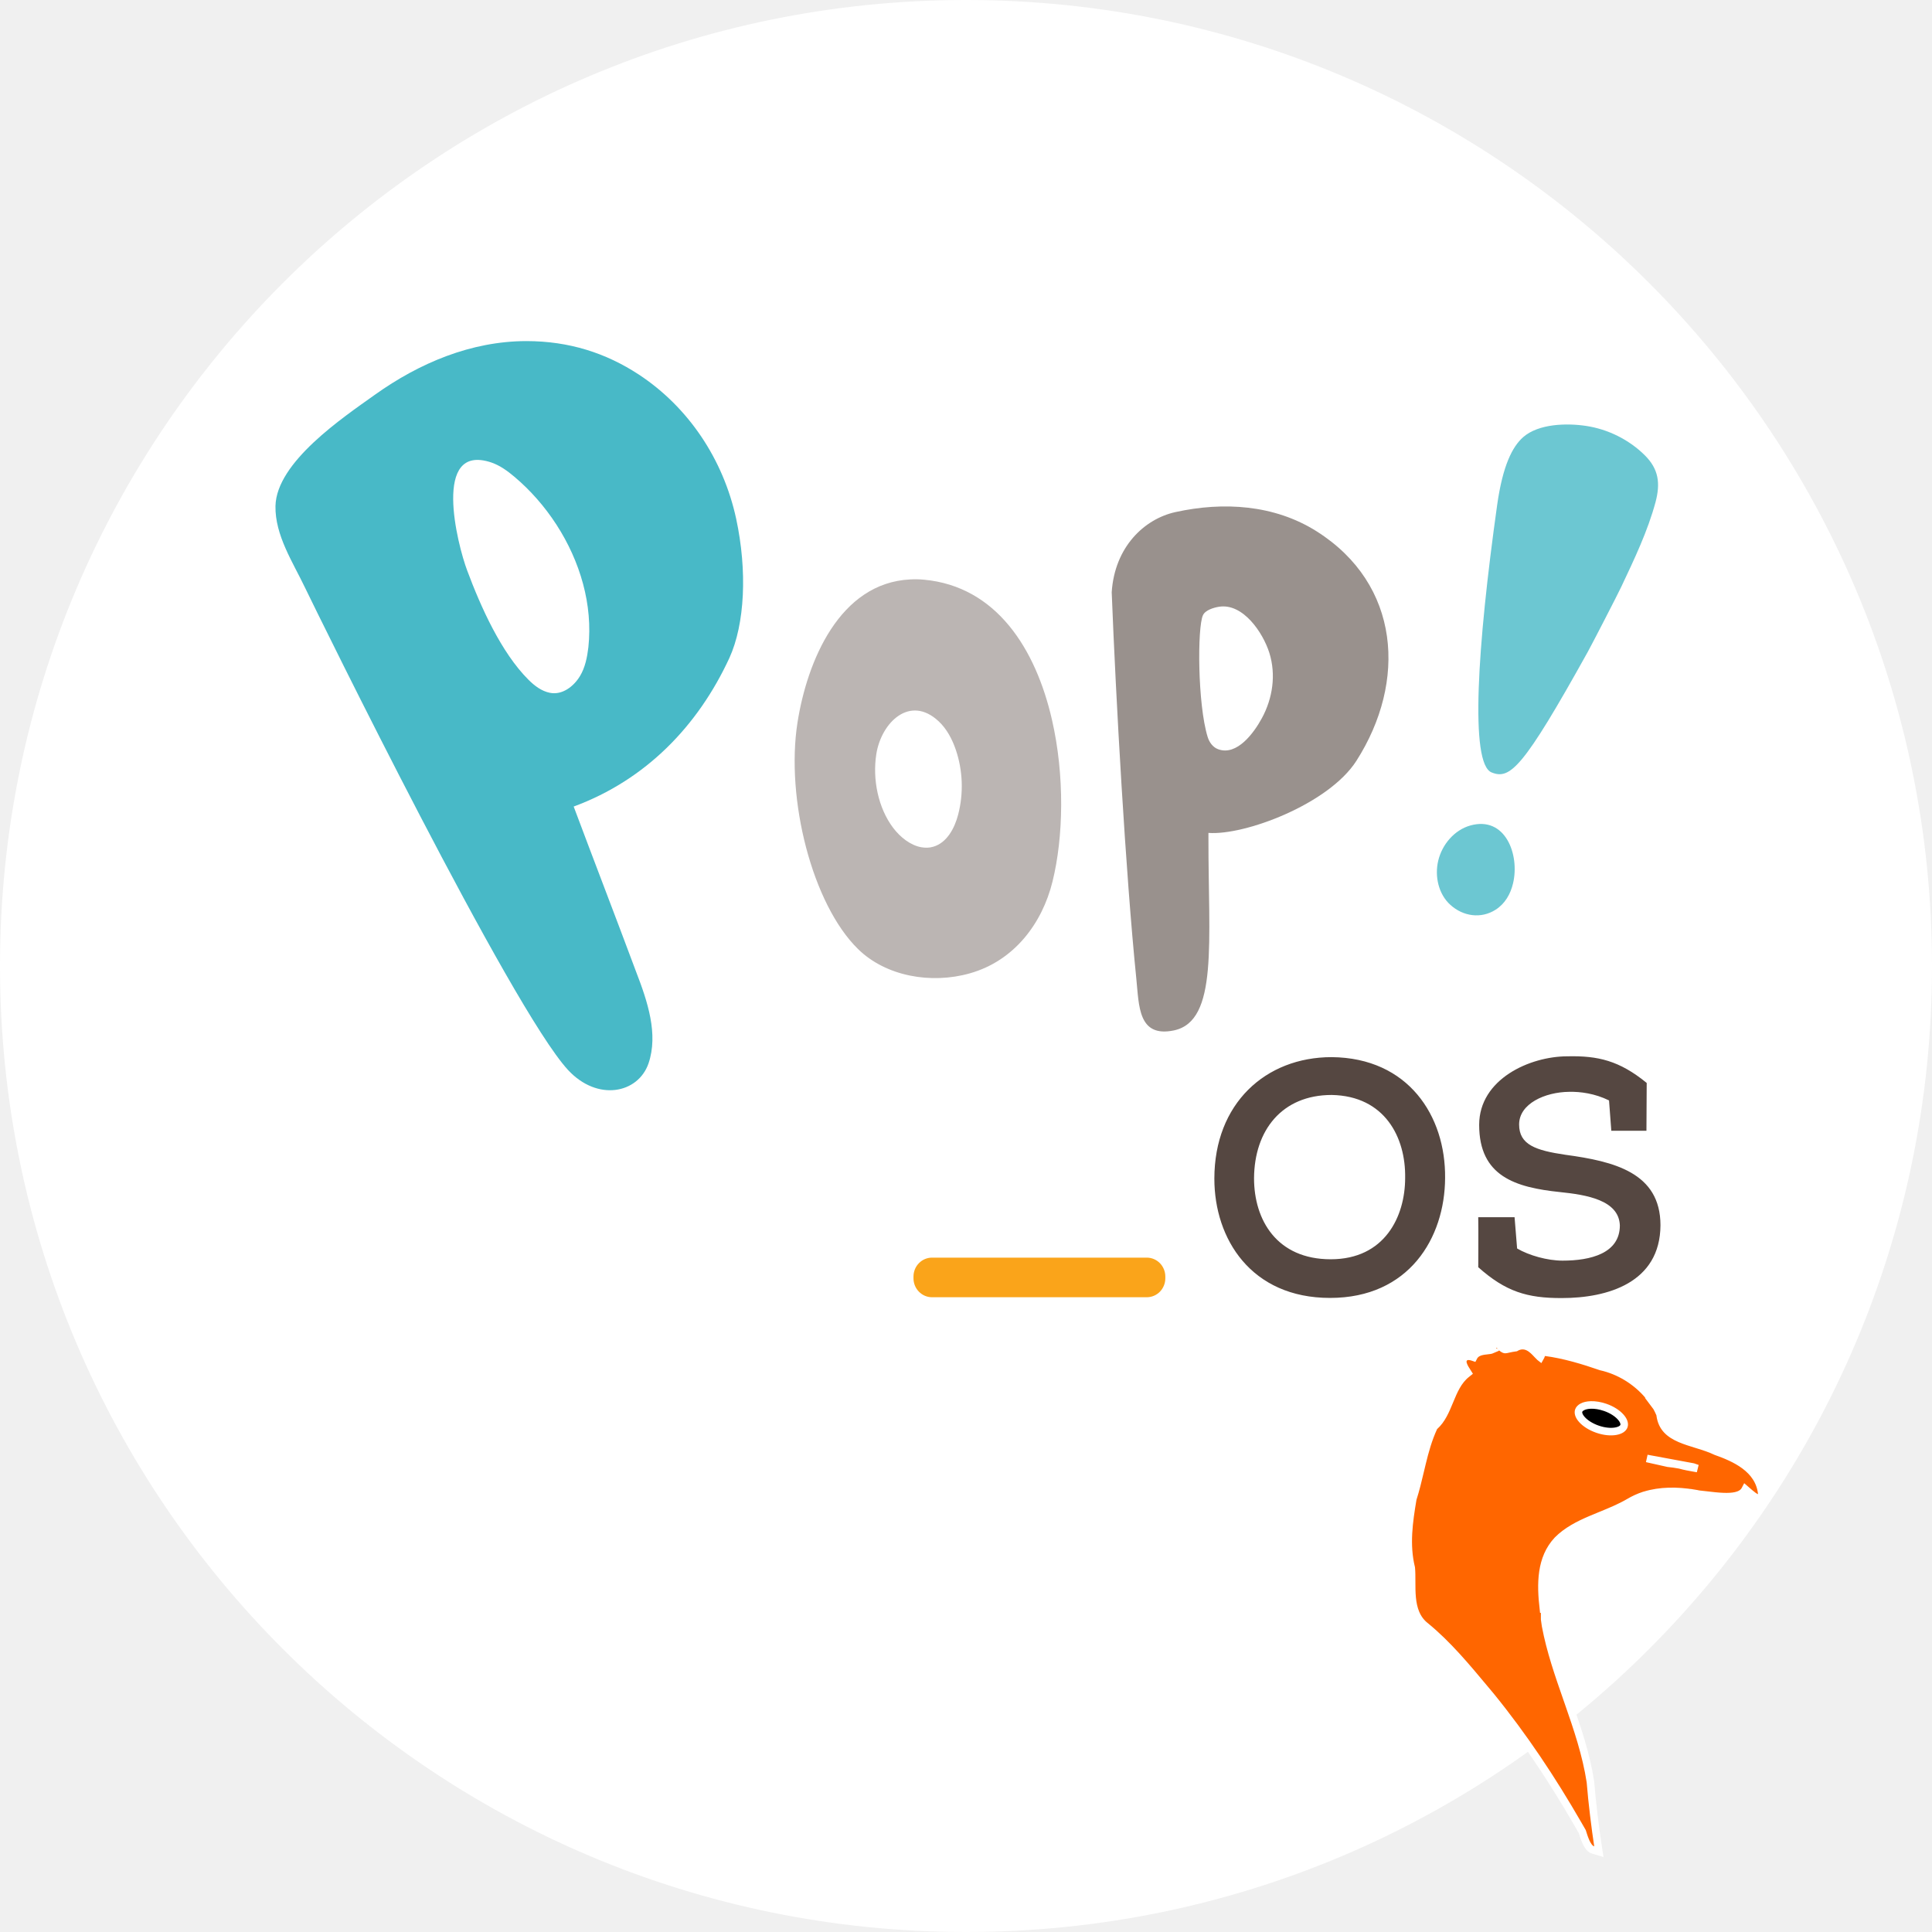
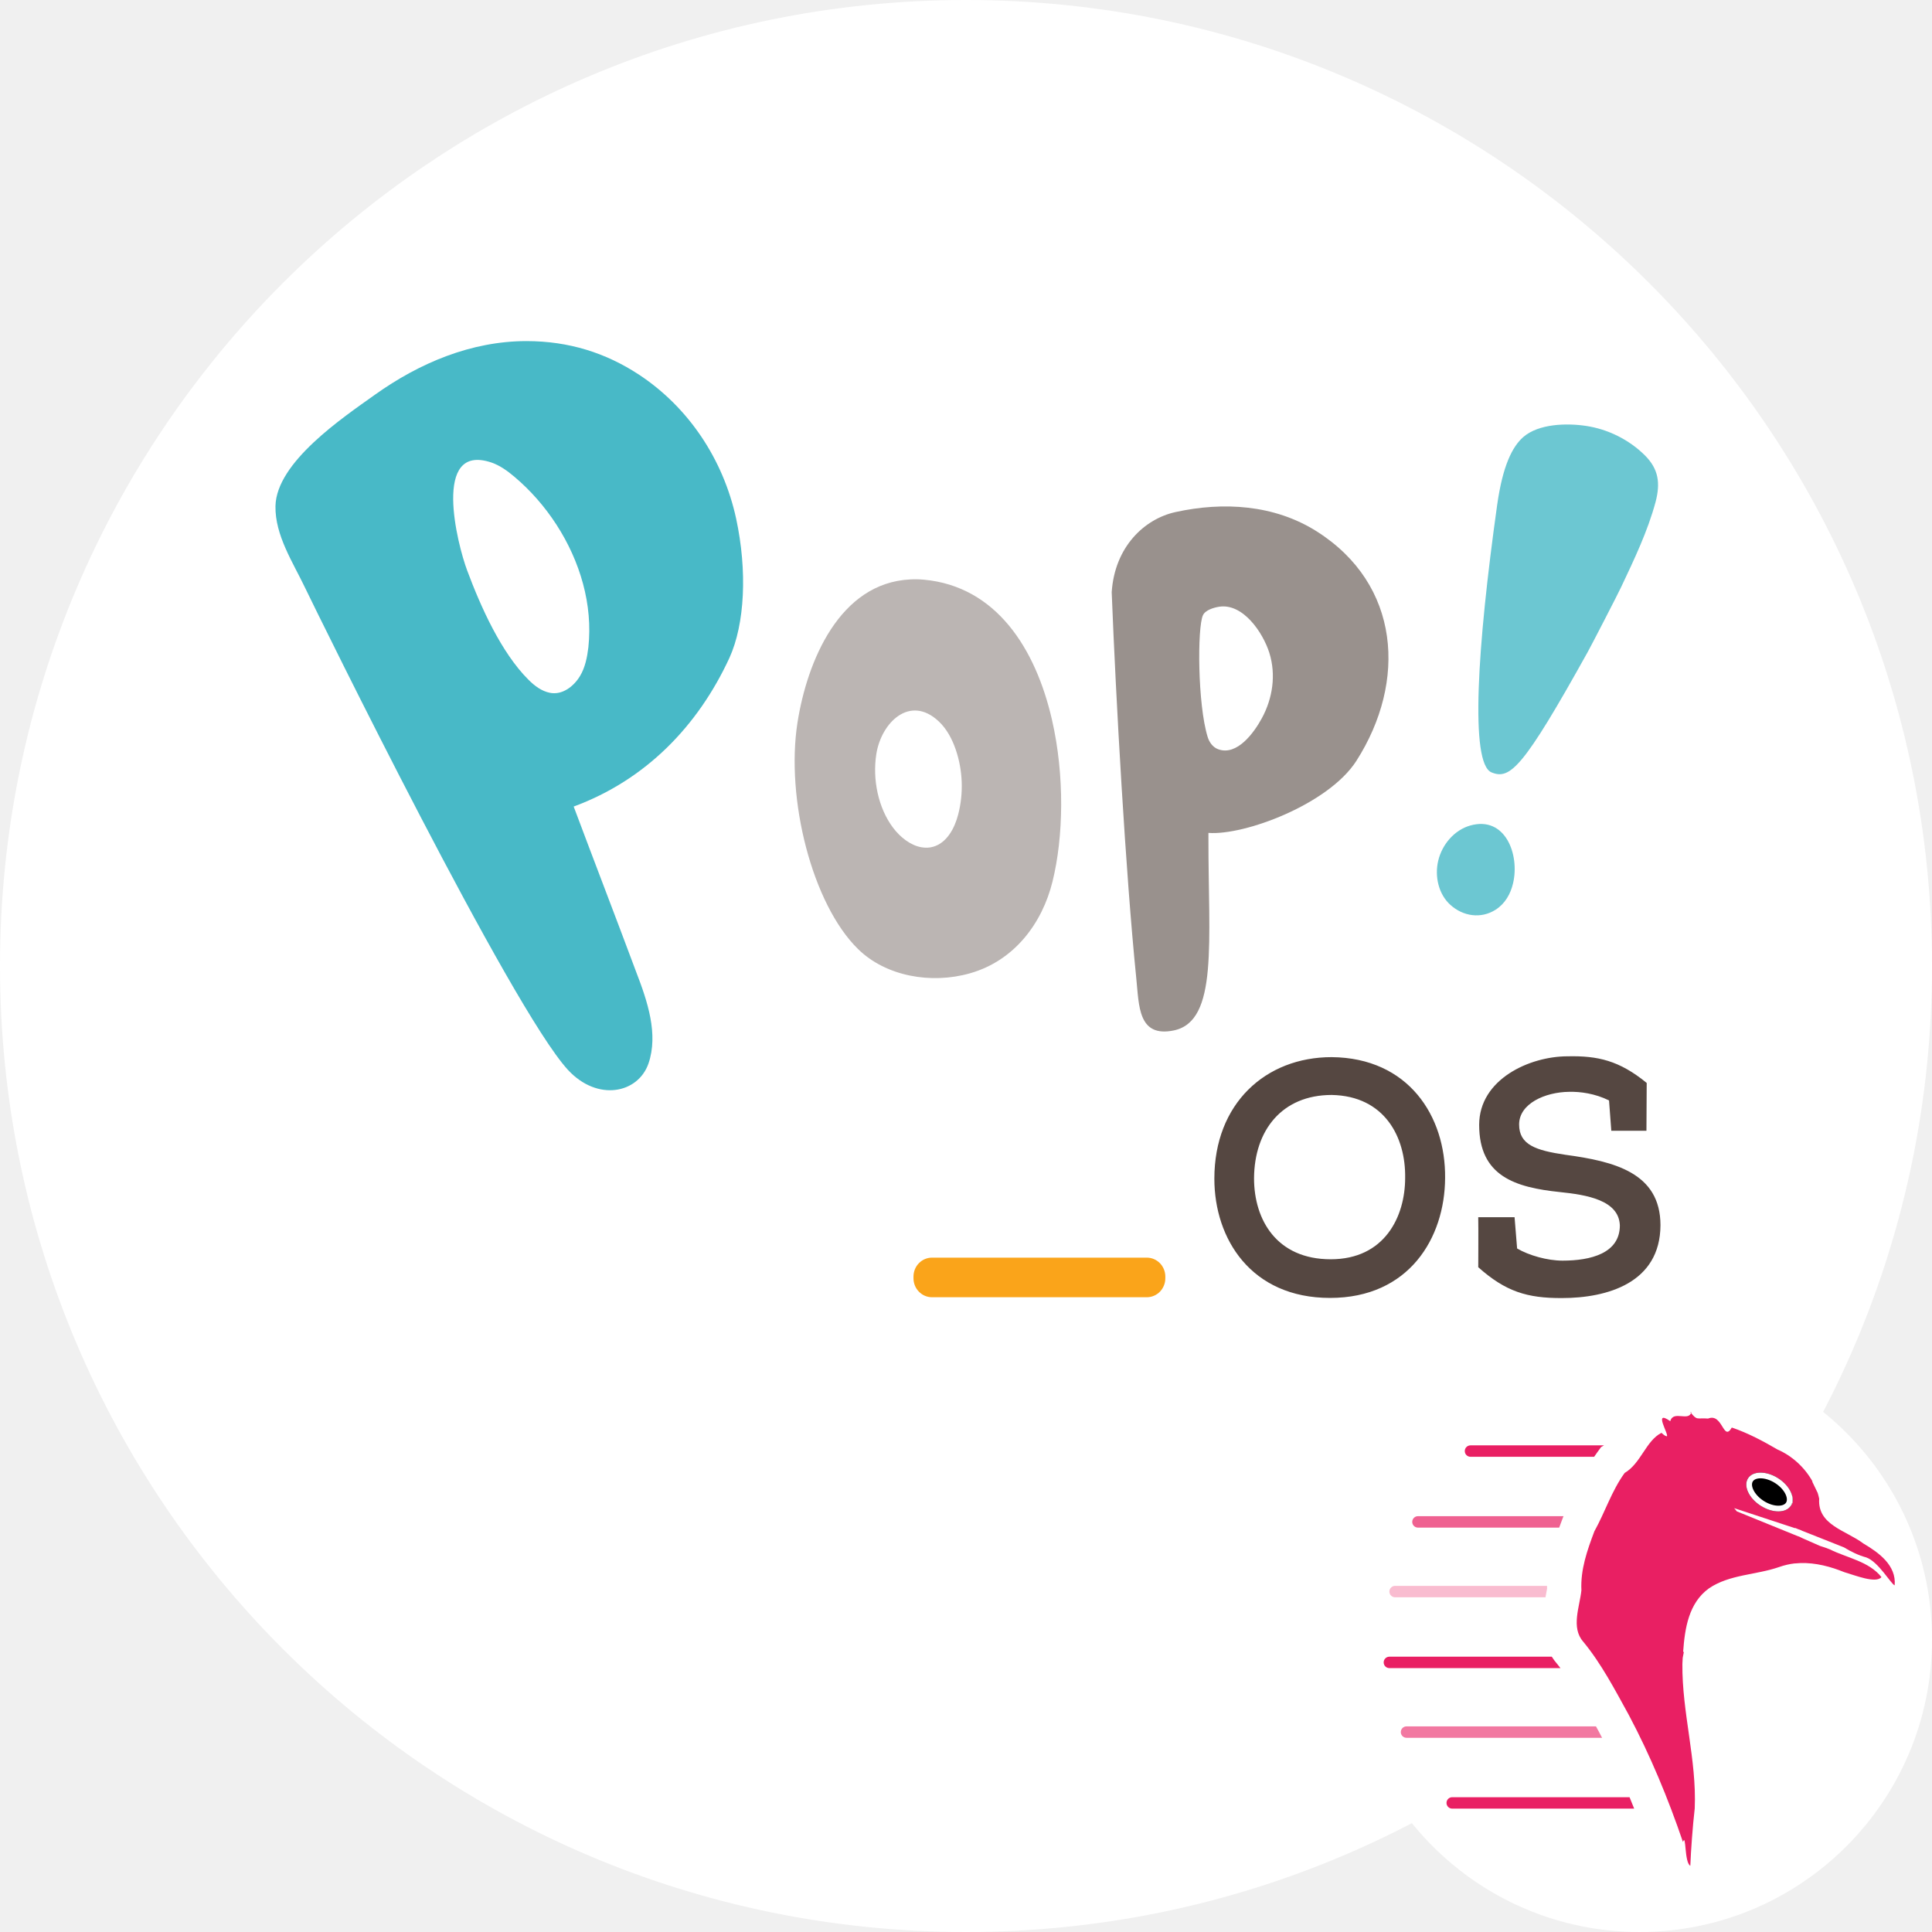
- <svg xmlns="http://www.w3.org/2000/svg" width="512" height="512" fill="none">
-   <circle cx="256" cy="256" r="256" fill="#fff" />
-   <g clip-path="url(#a)">
-     <path d="M400.975 234.085c-.672 2.86-2.124 5.393-4.603 6.986-3.894 2.497-8.639 1.773-12.002-1.267-3.152-2.823-4.214-7.601-3.222-11.727 1.026-4.307 4.284-8.108 8.462-9.302 9.312-2.643 13.171 7.709 11.365 15.31Zm-5.7-29.39c-5.771-2.353-3.789-33.3 1.487-70.87 1.487-10.497 4.036-15.456 6.904-17.989 4.107-3.584 11.578-3.728 16.641-2.968 5.807.868 11.366 3.619 15.579 7.782 3.718 3.692 4.143 7.456 2.868 12.342-2.089 7.782-5.665 15.238-9.099 22.514-.815 1.773-7.931 15.563-8.887 17.265-17.173 30.91-20.607 33.914-25.493 31.924Z" fill="#6CC7D2" />
-     <path d="M278.787 190.76c3.399 14.84 3.045 31.127.141 42.855-2.726 11.075-10.126 20.993-21.881 24.323-10.303 2.932-22.306.796-29.671-6.443-12.109-11.872-19.19-39.742-16.039-59.975 2.549-16.252 11.118-37.064 29.919-37.969a24.198 24.198 0 0 1 3.611.072c19.155 1.774 29.6 18.279 33.92 37.137Zm-34.628 33.77c1.062.181 2.124.181 3.187-.145 3.576-1.05 5.629-4.85 6.585-8.542 1.452-5.61 1.239-11.655-.637-17.157-.956-2.787-2.372-5.501-4.532-7.528-7.613-7.131-15.225.289-16.535 8.723-1.027 6.587.46 14.224 4.496 19.545 1.877 2.461 4.568 4.597 7.436 5.104Z" fill="#BBB5B3" />
-     <path d="M320.248 222.213c-.035 27.4 2.656 48.357-9.135 50.854-9.56 1.991-9.241-6.587-9.984-13.79-2.833-27.906-5.418-74.272-6.515-102.324.779-12.053 8.674-19.436 16.889-21.246 12.675-2.787 26.201-1.991 37.425 5.103 22.2 14.044 23.97 39.815 10.515 60.844-7.364 11.474-29.635 19.799-39.195 19.075v1.484Zm2.833-61.423c-1.381.217-3.647.869-4.284 2.244-1.523 3.221-1.417 23.672 1.239 32.25.425 1.412 1.381 2.751 2.761 3.258 5.028 1.882 9.56-4.416 11.614-8.217 2.868-5.284 3.788-11.51 1.983-17.301-1.7-5.393-6.975-13.211-13.313-12.234Z" fill="#99918D" />
-     <path d="M193.28 174.399c-8.321 17.989-22.13 32.286-41.249 39.344 5.488 14.66 11.082 29.138 16.535 43.76 3.045 7.891 5.948 16.542 3.293 24.324-2.762 7.962-13.526 10.17-21.351 1.701-15.048-16.361-65.927-120.023-69.68-127.805-3.187-6.696-7.967-13.863-7.825-21.609.248-11.655 17.88-23.454 26.343-29.499 11.825-8.433 25.492-14.188 40.115-14.224 11.401 0 21.138 3.185 29.777 8.831 13.243 8.687 22.448 22.55 25.847 38.222 2.975 13.79 2.337 27.907-1.805 36.955Zm-38.771-19.69c-2.974-11.039-9.701-21.21-18.163-28.341-1.842-1.556-3.824-3.004-6.126-3.8-15.862-5.321-8.993 21.789-6.408 28.63 3.576 9.592 8.993 21.717 16.251 28.956 1.594 1.593 3.47 3.005 5.63 3.439 3.293.688 6.338-1.665 8.002-4.416 1.381-2.28 1.912-4.995 2.231-7.637.601-5.61.07-11.329-1.417-16.831Z" fill="#48B9C7" />
-     <path d="M382.966 312.184c-.071 15.89-9.56 31.779-30.485 31.779-20.926 0-30.663-15.636-30.663-31.598 0-19.907 13.561-32.214 31.087-32.214 20.324.181 30.238 15.6 30.061 32.033Zm-30.061-22.007c-13.135 0-20.5 9.339-20.571 22.079 0 11.076 6.055 21.464 20.324 21.464 14.268 0 19.721-11.257 19.721-21.572.177-10.714-5.382-21.717-19.474-21.971Zm38.842 45.642c0 2.353.07-11.184 0-13.247h9.63l.673 8.289c3.151 1.846 8.037 3.221 12.038 3.221 7.436 0 15.19-1.918 15.19-9.338-.248-6.733-8.887-8.108-15.863-8.832-11.861-1.231-21.421-4.199-21.421-17.808 0-12.125 13.42-18.17 23.404-18.17 8.038-.181 13.738 1.122 20.996 7.058 0 4.886-.07 7.782-.07 12.668h-9.312l-.602-8.035c-3.753-1.846-7.613-2.353-10.587-2.28-6.408.072-13.242 3.149-13.242 8.65 0 5.394 4.426 6.878 12.286 8.036 12.817 1.737 25.174 4.705 25.174 18.676-.071 15.275-14.092 19.292-26.13 19.292-9.17.037-14.906-1.701-22.164-8.18Z" fill="#554741" />
-     <path d="M308.824 338.751c0 2.787-2.195 5.031-4.921 5.031h-56.899c-2.726 0-4.921-2.244-4.921-5.031v-.434c0-2.787 2.195-5.031 4.921-5.031h56.899c2.726 0 4.921 2.244 4.921 5.031v.434Z" fill="#FAA41A" />
+ <svg xmlns="http://www.w3.org/2000/svg" width="512" height="512" viewBox="0 0 512 512" fill="none">
+   <circle cx="256" cy="256" r="256" fill="white" />
+   <g clip-path="url(#clip0_2:411)">
+     <path d="M400.975 234.085C400.303 236.945 398.851 239.478 396.372 241.071C392.478 243.568 387.733 242.844 384.37 239.804C381.218 236.981 380.156 232.203 381.148 228.077C382.174 223.77 385.432 219.969 389.61 218.775C398.922 216.132 402.781 226.484 400.975 234.085V234.085ZM395.275 204.695C389.504 202.342 391.486 171.395 396.762 133.825C398.249 123.328 400.798 118.369 403.666 115.836C407.773 112.252 415.244 112.108 420.307 112.868C426.114 113.736 431.673 116.487 435.886 120.65C439.604 124.342 440.029 128.106 438.754 132.992C436.665 140.774 433.089 148.23 429.655 155.506C428.84 157.279 421.724 171.069 420.768 172.771C403.595 203.681 400.161 206.685 395.275 204.695Z" fill="#6CC7D2" />
+     <path d="M278.787 190.76C282.186 205.6 281.832 221.887 278.928 233.615C276.202 244.69 268.802 254.608 257.047 257.938C246.744 260.87 234.741 258.734 227.376 251.495C215.267 239.623 208.186 211.753 211.337 191.52C213.886 175.268 222.455 154.456 241.256 153.551C242.459 153.479 243.663 153.515 244.867 153.623C264.022 155.397 274.467 171.902 278.787 190.76ZM244.159 224.53C245.221 224.711 246.283 224.711 247.346 224.385C250.922 223.335 252.975 219.535 253.931 215.843C255.383 210.233 255.17 204.188 253.294 198.686C252.338 195.899 250.922 193.185 248.762 191.158C241.149 184.027 233.537 191.447 232.227 199.881C231.2 206.468 232.687 214.105 236.723 219.426C238.6 221.887 241.291 224.023 244.159 224.53Z" fill="#BBB5B3" />
+     <path d="M320.248 222.213C320.213 249.613 322.904 270.57 311.113 273.067C301.553 275.058 301.872 266.48 301.129 259.277C298.296 231.371 295.711 185.005 294.614 156.953C295.393 144.9 303.288 137.517 311.503 135.707C324.178 132.92 337.704 133.716 348.928 140.81C371.128 154.854 372.898 180.625 359.443 201.654C352.079 213.128 329.808 221.453 320.248 220.729V222.213ZM323.081 160.79C321.7 161.007 319.434 161.659 318.797 163.034C317.274 166.255 317.38 186.706 320.036 195.284C320.461 196.696 321.417 198.035 322.797 198.542C327.825 200.424 332.357 194.126 334.411 190.325C337.279 185.041 338.199 178.815 336.394 173.024C334.694 167.631 329.419 159.813 323.081 160.79Z" fill="#99918D" />
+     <path d="M193.28 174.399C184.959 192.388 171.15 206.685 152.031 213.743C157.519 228.403 163.113 242.881 168.566 257.503C171.611 265.394 174.514 274.045 171.859 281.827C169.097 289.789 158.333 291.997 150.508 283.528C135.46 267.167 84.581 163.505 80.828 155.723C77.641 149.027 72.861 141.86 73.003 134.114C73.251 122.459 90.883 110.66 99.346 104.615C111.171 96.182 124.838 90.427 139.461 90.391C150.862 90.391 160.599 93.576 169.238 99.222C182.481 107.909 191.686 121.772 195.085 137.444C198.06 151.234 197.422 165.351 193.28 174.399V174.399ZM154.509 154.709C151.535 143.67 144.808 133.499 136.346 126.368C134.504 124.812 132.522 123.364 130.22 122.568C114.358 117.247 121.227 144.357 123.812 151.198C127.388 160.79 132.805 172.915 140.063 180.154C141.657 181.747 143.533 183.159 145.693 183.593C148.986 184.281 152.031 181.928 153.695 179.177C155.076 176.897 155.607 174.182 155.926 171.54C156.527 165.93 155.996 160.211 154.509 154.709V154.709Z" fill="#48B9C7" />
+     <path d="M382.966 312.184C382.895 328.074 373.406 343.963 352.481 343.963C331.555 343.963 321.818 328.327 321.818 312.365C321.818 292.458 335.379 280.151 352.905 280.151C373.229 280.332 383.143 295.751 382.966 312.184ZM352.905 290.177C339.77 290.177 332.405 299.516 332.334 312.256C332.334 323.332 338.389 333.72 352.658 333.72C366.926 333.72 372.379 322.463 372.379 312.148C372.556 301.434 366.997 290.431 352.905 290.177ZM391.747 335.819C391.747 338.172 391.817 324.635 391.747 322.572H401.377L402.05 330.861C405.201 332.707 410.087 334.082 414.088 334.082C421.524 334.082 429.278 332.164 429.278 324.744C429.03 318.011 420.391 316.636 413.415 315.912C401.554 314.681 391.994 311.713 391.994 298.104C391.994 285.979 405.414 279.934 415.398 279.934C423.436 279.753 429.136 281.056 436.394 286.992C436.394 291.878 436.324 294.774 436.324 299.66H427.012L426.41 291.625C422.657 289.779 418.797 289.272 415.823 289.345C409.415 289.417 402.581 292.494 402.581 297.995C402.581 303.389 407.007 304.873 414.867 306.031C427.684 307.768 440.041 310.736 440.041 324.707C439.97 339.982 425.949 343.999 413.911 343.999C404.741 344.036 399.005 342.298 391.747 335.819V335.819Z" fill="#554741" />
+     <path d="M308.824 338.751C308.824 341.538 306.629 343.782 303.903 343.782H247.004C244.278 343.782 242.083 341.538 242.083 338.751V338.317C242.083 335.53 244.278 333.286 247.004 333.286H303.903C306.629 333.286 308.824 335.53 308.824 338.317V338.751Z" fill="#FAA41A" />
  </g>
-   <g clip-path="url(#b)">
-     <path d="M425.371 382.145c5.016 0 9.082-3.592 9.082-8.023 0-4.431-4.066-8.022-9.082-8.022-5.016 0-9.082 3.591-9.082 8.022s4.066 8.023 9.082 8.023Z" fill="#000" />
-     <path d="m397.76 356.995.027-1.041-1.224.239-.282.055-2.034.397 1.201 1.024c-.328.145-.801.198-1.535.279l-.011.001c-.645.072-1.531.171-2.26.567a2.713 2.713 0 0 0-1.152 1.172 5.715 5.715 0 0 0-.817-.218c-.431-.075-1.155-.125-1.653.414-.504.546-.367 1.245-.282 1.557.106.387.305.796.508 1.164.219.395.494.831.761 1.245l-.375.299c-2.265 1.804-3.397 4.542-4.432 7.043l-.027.066c-1.081 2.614-2.084 5.018-3.993 6.72l-.155.138-.087.189c-1.423 3.082-2.302 6.275-3.073 9.44-.176.72-.346 1.436-.515 2.15-.579 2.449-1.15 4.862-1.923 7.255l-.023.07-.012.073c-.99 5.926-1.906 12.062-.393 18.23.097 1.103.097 2.307.097 3.598v.13c0 1.35.005 2.783.139 4.178.268 2.783 1.072 5.617 3.601 7.56 5.798 4.759 10.721 10.662 15.634 16.551.567.68 1.133 1.359 1.701 2.036 8.589 10.564 16.162 21.964 22.939 33.721l1.209 2.097c.264.865.577 1.824.938 2.636.208.466.449.925.731 1.303.269.359.662.764 1.21.93l1.52.46-.242-1.57c-.68-4.407-1.562-11.418-1.99-16.855l-.003-.037-.005-.036c-1.112-7.25-3.45-14.13-5.812-20.906l-.347-.994c-2.252-6.453-4.475-12.822-5.721-19.461-.04-.296-.084-.595-.127-.89l-.001-.004c-.041-.28-.082-.557-.12-.832v-2.708h-.329c-.776-6.729-.789-13.461 3.732-18.287 2.451-2.468 5.528-4.041 8.858-5.466.827-.355 1.676-.701 2.533-1.052 2.541-1.038 5.16-2.108 7.542-3.498l.005-.003a20.177 20.177 0 0 1 4.01-1.828c.045-.007.097-.018.154-.035 4.132-1.275 8.585-1.247 12.986-.531l.16-.987-.164.986.004.001.013.003.045.009c.032.007.093.021.154.031l.303.05c.32.052.633.104.928.161l.051.01.052.005c.502.045 1.125.119 1.814.201 1.401.168 3.078.368 4.577.419 1.138.038 2.282-.002 3.249-.226.939-.218 1.933-.662 2.435-1.62l.068-.13.268.232c.319.278.624.542.923.795.348.294.68.563.974.771.257.182.613.413.982.496l1.355.305-.141-1.382c-.343-3.347-2.195-5.741-4.533-7.49-2.3-1.72-5.129-2.863-7.607-3.74-1.512-.729-3.187-1.264-4.802-1.764a98.627 98.627 0 0 1-.399-.123c-1.516-.468-2.97-.917-4.296-1.489-1.435-.62-2.647-1.355-3.553-2.34-.891-.969-1.529-2.226-1.747-3.974l-.018-.15-.062-.137-.043-.096c-.228-.505-.475-1.055-.777-1.593l-.032-.057-.04-.053-1.529-2.038.154-.077-.823-.972c-3.207-3.784-7.704-6.532-12.508-7.603-4.566-1.58-9.758-3.167-14.715-3.802l-.812-.104-.263.775c-.12.354-.225.577-.303.711a2.416 2.416 0 0 1-.113-.094 11.667 11.667 0 0 1-.743-.757l-.003-.003-.029-.032c-.549-.589-1.309-1.405-2.235-1.866a3.431 3.431 0 0 0-1.698-.381c-.564.025-1.125.198-1.678.52-.799.104-1.39.232-1.845.335l-.004.001c-.531.12-.746.169-.929.171-.164.001-.356-.018-1.146-.643Zm47.344 31.21a36.598 36.598 0 0 0-3.062-.439l-5.348-1.197-.25-.064 12.242 2.265c.382.142.77.278 1.161.407l-.444-.075c-1.462-.248-2.874-.51-4.214-.878l-.042-.011-.043-.008Zm-9.701 8.093h-.001.001Zm-13.783-23.97c1.116-.03 2.423.176 3.769.639 1.785.617 3.211 1.563 4.089 2.544.903 1.01 1.079 1.865.884 2.428-.193.559-.862 1.121-2.206 1.352-1.305.225-3.019.081-4.805-.54-1.79-.623-3.218-1.558-4.095-2.526-.899-.993-1.076-1.835-.88-2.406.248-.718 1.287-1.439 3.244-1.491Z" fill="#F60" stroke="#fff" stroke-width="2" />
-   </g>
+   <circle cx="434.5" cy="434.5" r="77.5" fill="white" />
+   <path d="M425.077 383.035L389.695 383.035C388.859 383.035 388.182 383.713 388.182 384.549C388.182 385.385 388.859 386.063 389.695 386.063L422.466 386.063C422.7 385.715 422.942 385.369 423.192 385.024L424.3 383.494L425.077 383.035Z" fill="#E91F63" />
+   <path d="M414.021 402.627C413.758 403.326 413.481 404.062 413.201 404.832L375.77 404.832C374.934 404.832 374.256 404.154 374.256 403.318C374.256 402.482 374.934 401.805 375.77 401.805L414.365 401.805L414.256 402.001L414.021 402.627Z" fill="#E91F63" fill-opacity="0.7" />
+   <path d="M409.981 420.271L369.715 420.271C368.879 420.271 368.201 420.949 368.201 421.785C368.201 422.621 368.879 423.299 369.715 423.299L409.566 423.299C409.574 423.255 409.583 423.211 409.591 423.168L409.6 423.123C409.788 422.168 409.911 421.53 409.988 421.029C409.983 420.775 409.98 420.523 409.981 420.271Z" fill="#E91F63" fill-opacity="0.3" />
+   <path d="M411.238 439.041L368.201 439.041C367.365 439.041 366.688 439.719 366.688 440.555C366.688 441.391 367.365 442.068 368.201 442.068L413.542 442.068C413.244 441.681 412.941 441.299 412.632 440.922C412.101 440.306 411.639 439.677 411.238 439.041Z" fill="#E91F63" />
+   <path d="M422.95 457.508L372.742 457.508C371.906 457.508 371.229 458.186 371.229 459.021C371.229 459.857 371.906 460.535 372.742 460.535L424.569 460.535C424.27 459.958 423.969 459.383 423.665 458.809C423.424 458.372 423.186 457.938 422.95 457.508Z" fill="#E91F63" fill-opacity="0.6" />
+   <path d="M431.847 476.277L384.852 476.277C384.016 476.277 383.338 476.955 383.338 477.791C383.338 478.627 384.016 479.305 384.852 479.305L433.073 479.305C432.672 478.292 432.263 477.283 431.847 476.277Z" fill="#E91F63" />
+   <path d="M448.208 374.214C447.614 376.864 443.434 373.631 442.641 376.63C437.96 373.333 442.354 380.198 441.734 380.632L441.697 380.625L441.325 380.512C441.094 380.375 440.764 380.15 440.296 379.717C436.146 381.868 434.892 387.786 430.546 390.353C427.094 395.117 425.379 400.679 422.521 405.826C420.618 410.883 418.819 415.96 419.089 421.445C418.641 425.778 416.273 431.325 419.566 435.056C424.389 440.907 427.989 447.831 431.655 454.491C437.386 465.283 442.074 476.628 445.996 488.138C446.898 485.638 446.326 493.584 447.95 494.447C448.115 490.45 448.554 484.132 449.121 479.267C449.667 466.363 445.729 453.84 445.85 440.978C445.881 440.441 445.903 439.887 445.935 439.34L446.242 437.784L446.052 437.746C446.498 431.468 447.533 424.774 452.918 420.909C458.369 417.22 465.37 417.399 471.458 415.288C472.815 414.809 474.207 414.478 475.59 414.321C475.601 414.32 475.617 414.33 475.628 414.329C479.652 413.905 483.694 414.739 487.508 416.156C487.565 416.177 487.634 416.21 487.69 416.231C488.037 416.362 488.413 416.499 488.755 416.638C491.586 417.462 497.164 419.735 498.603 417.946C495.295 413.77 489.507 412.883 484.894 410.585C484.155 410.294 483.237 409.955 482.306 409.681L477.761 407.68L476.642 407.144L476.635 407.182L460.262 400.521C460.04 400.222 459.796 399.912 459.56 399.673L475.693 404.985L475.708 404.909C476.266 405.154 476.824 405.374 477.399 405.558L477.392 405.596L488.664 410.065C490.534 411.217 492.576 412.2 494.568 412.731C497.805 413.873 501.069 419.684 502.103 420.14C502.599 414.793 497.834 411.417 493.794 409.029C489.21 405.562 481.615 404.167 482.107 397.177C481.987 396.66 481.87 396.144 481.702 395.632L480.249 392.617L480.333 392.594C478.261 388.877 474.922 385.819 471.059 384.136C467.332 381.961 463.103 379.701 458.942 378.313C456.674 382.262 456.563 374.358 452.666 375.932C449.567 375.694 449.823 376.576 447.951 374.214L448.208 374.214ZM467.532 390.906C468.634 391.093 469.845 391.541 471.024 392.225C474.151 394.046 475.857 396.929 474.846 398.663C473.835 400.396 470.466 400.314 467.34 398.485C464.214 396.657 462.497 393.83 463.51 392.084C464.142 390.997 465.698 390.595 467.532 390.906Z" fill="#E91F63" />
+   <path d="M466.591 399.038C469.725 401.043 473.309 401.039 474.595 399.029C475.881 397.019 474.383 393.764 471.248 391.759C468.114 389.754 464.531 389.758 463.245 391.768C461.959 393.778 463.457 397.033 466.591 399.038Z" fill="black" />
+   <path fill-rule="evenodd" clip-rule="evenodd" d="M471.284 399.026C472.422 399.025 473.049 398.636 473.32 398.214C473.59 397.791 473.68 397.058 473.204 396.025C472.737 395.01 471.793 393.904 470.433 393.034C469.073 392.164 467.673 391.77 466.555 391.771C465.418 391.773 464.79 392.161 464.52 392.584C464.25 393.006 464.16 393.739 464.636 394.772C465.103 395.787 466.047 396.893 467.407 397.763C468.767 398.633 470.167 399.027 471.284 399.026ZM474.595 399.029C473.309 401.039 469.725 401.043 466.591 399.038C463.457 397.033 461.959 393.778 463.245 391.768C464.531 389.758 468.114 389.754 471.248 391.759C474.383 393.764 475.881 397.019 474.595 399.029Z" fill="white" />
  <defs>
-     <clipPath id="a">
-       <path fill="#fff" transform="translate(73 90)" d="M0 0h367v254H0z" />
-     </clipPath>
-     <clipPath id="b">
-       <path fill="#fff" transform="translate(340 344)" d="M0 0h155v155H0z" />
+     <clipPath id="clip0_2:411">
+       <rect width="367" height="254" fill="white" transform="translate(73 90)" />
    </clipPath>
  </defs>
</svg>
